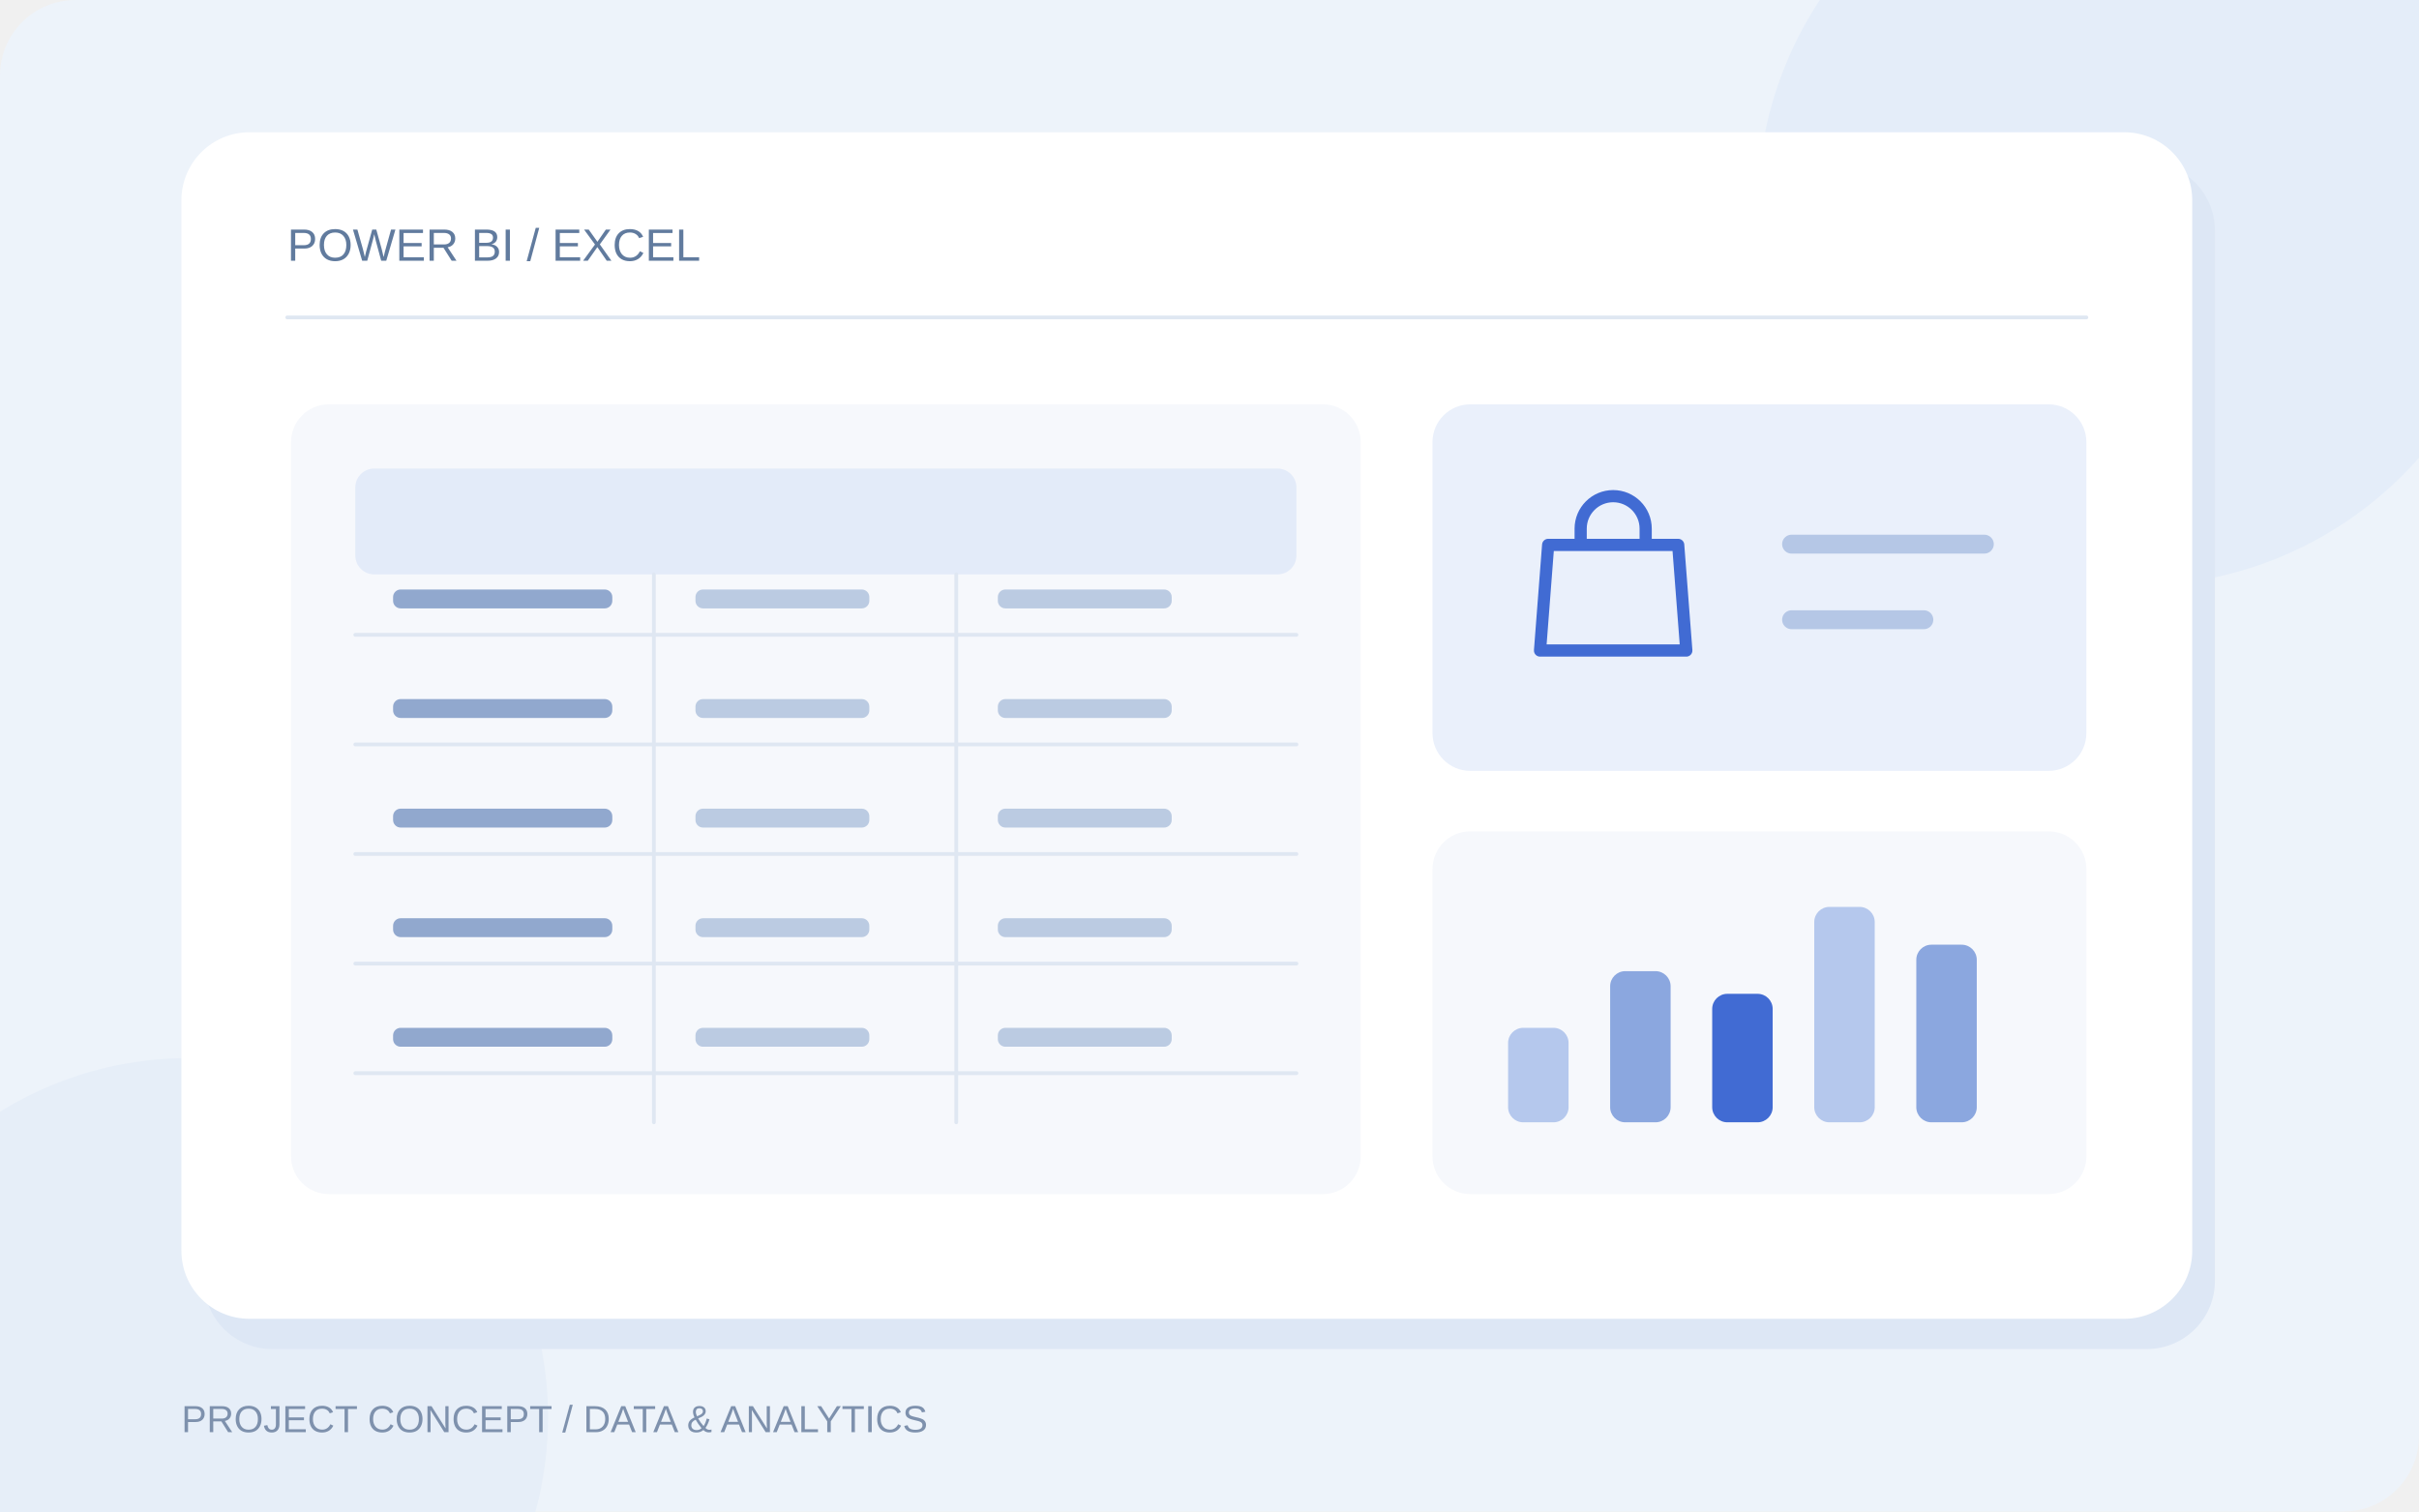
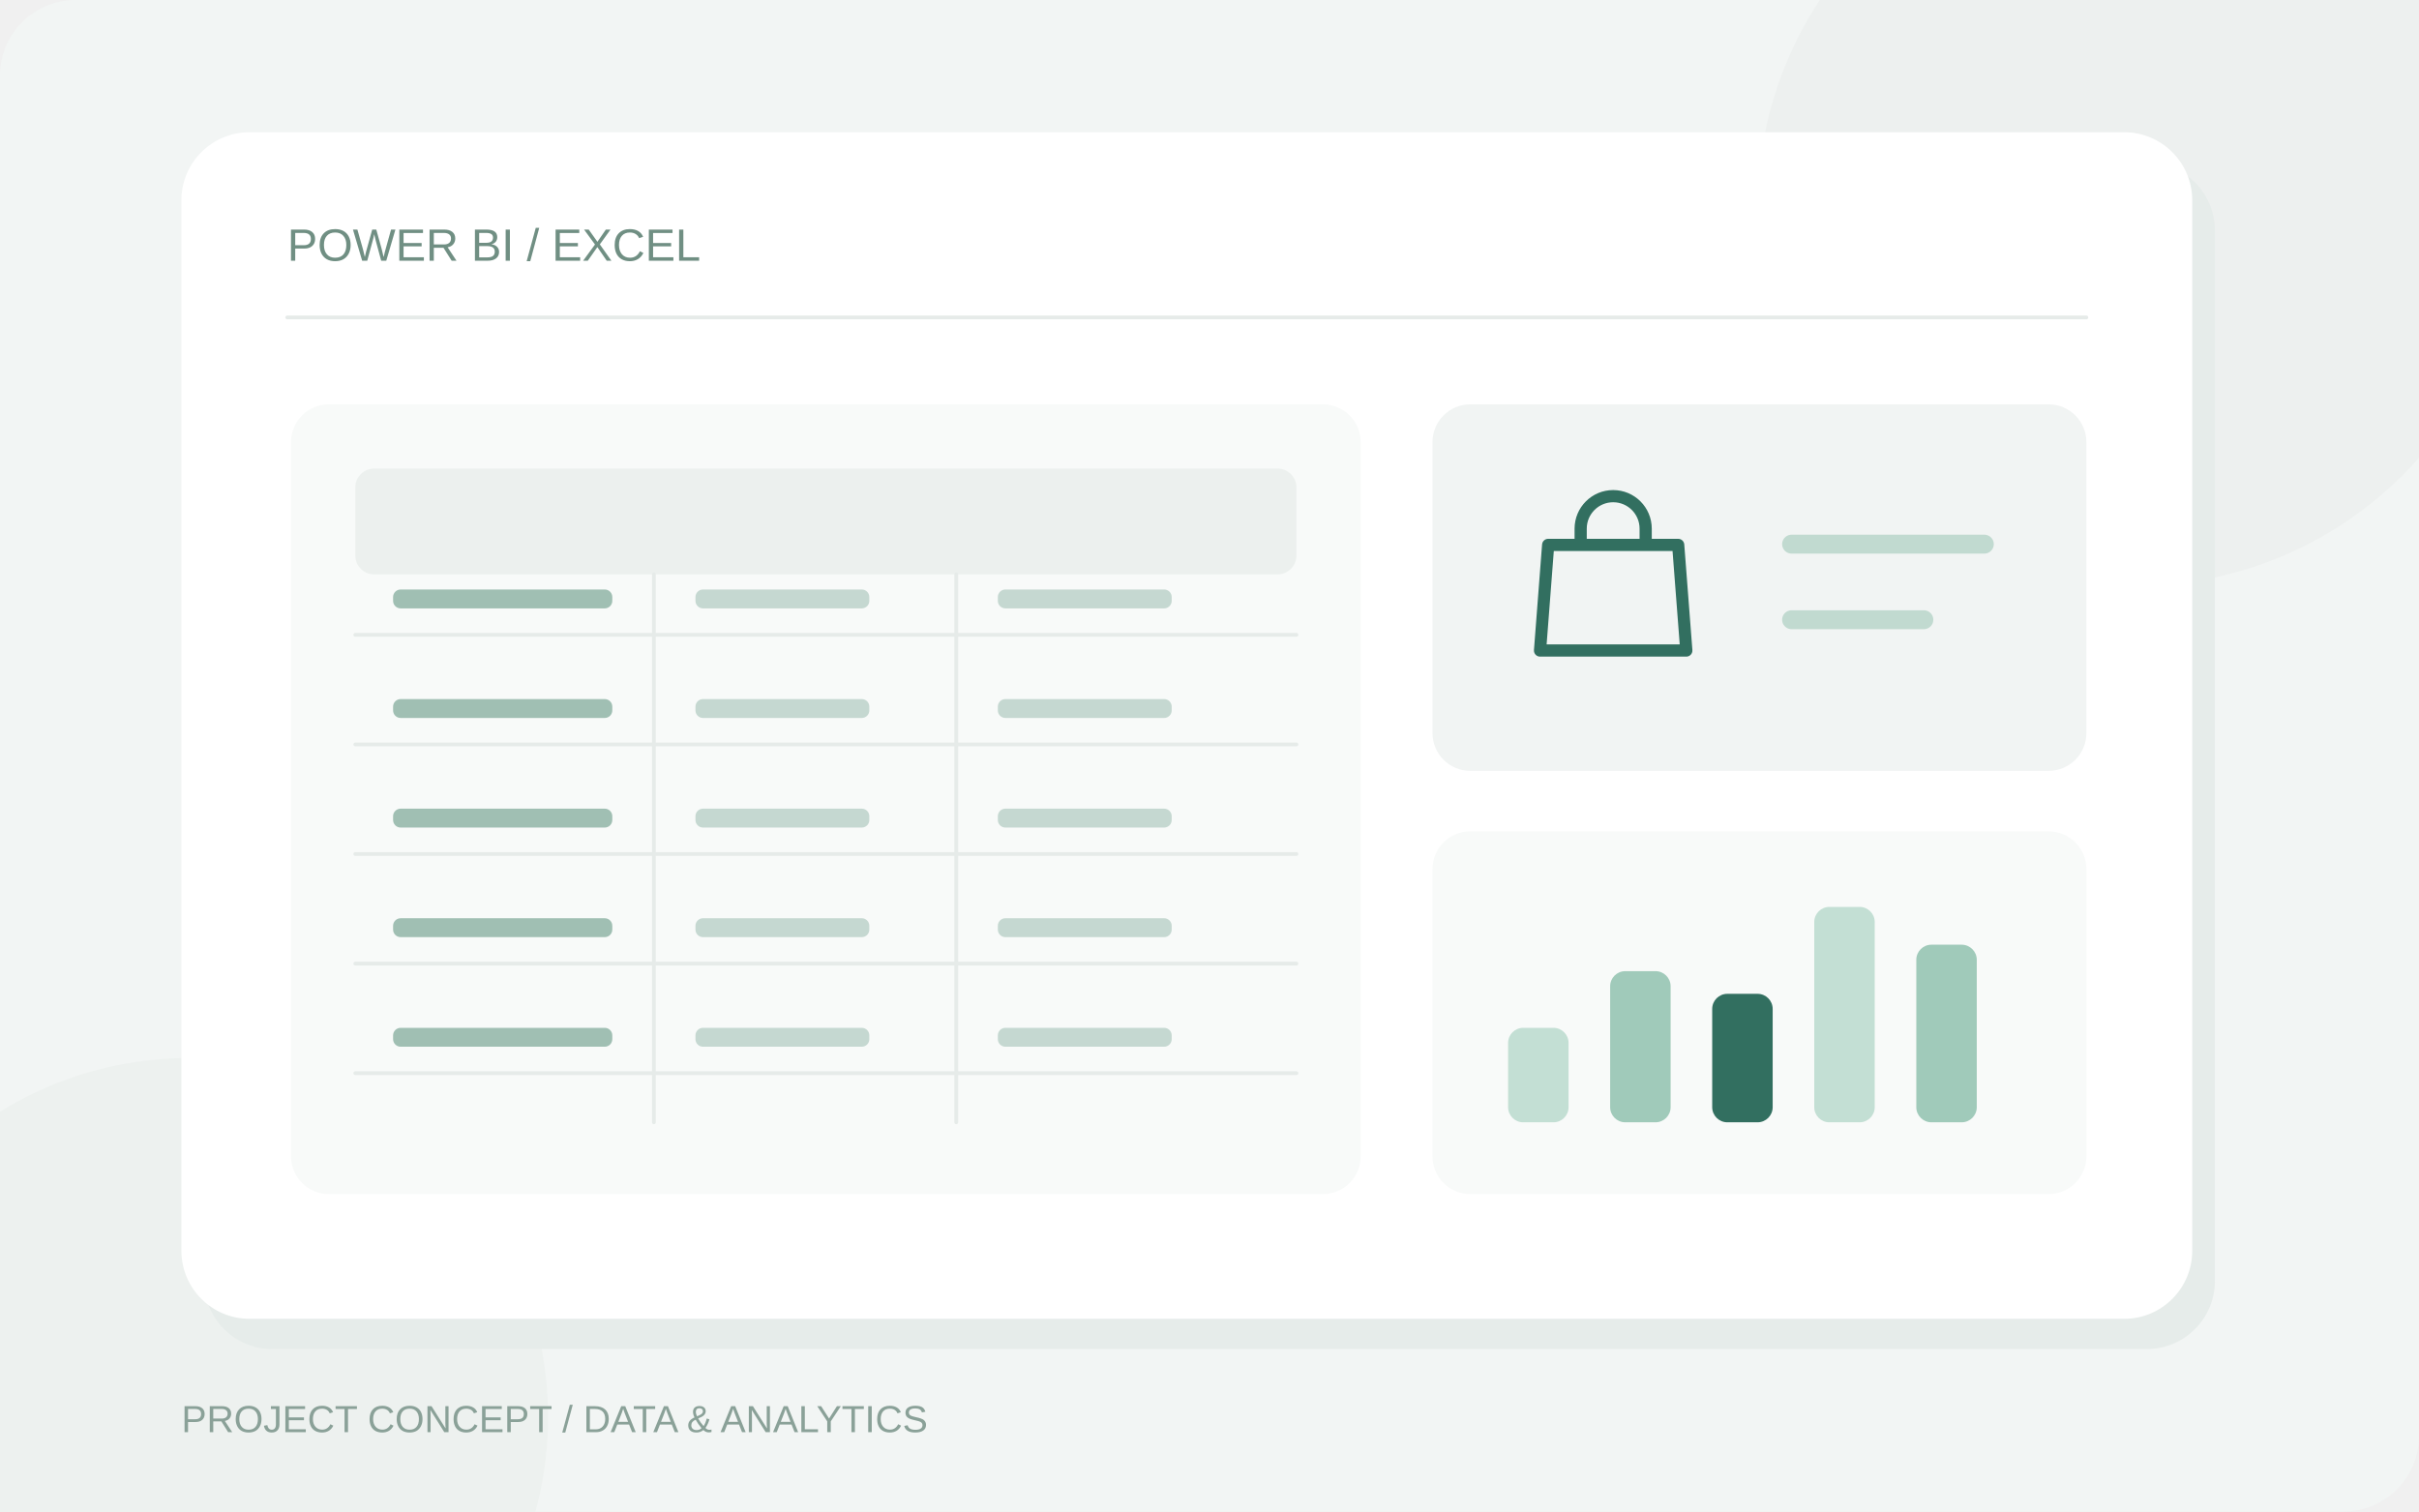
<svg xmlns="http://www.w3.org/2000/svg" viewBox="0 0 640 400">
-   <rect x="0" y="0" width="640" height="400" rx="20" fill="#edf3fa" />
-   <circle cx="565" cy="55" r="100" fill="#e4edf9" />
-   <circle cx="50" cy="375" r="95" fill="#e6eef8" />
-   <rect x="54" y="43" width="532" height="314" rx="18" fill="#dde7f5" />
+   <rect x="0" y="0" width="640" height="400" rx="20" fill="#f2f5f4" />
+   <circle cx="565" cy="55" r="100" fill="#edf0ef" />
+   <circle cx="50" cy="375" r="95" fill="#edf1ef" />
+   <rect x="54" y="43" width="532" height="314" rx="18" fill="#e6ecea" />
  <rect x="48" y="35" width="532" height="314" rx="18" fill="white" />
-   <text x="76" y="69" font-family="Arial,sans-serif" font-size="12" fill="#617b9e">POWER BI / EXCEL</text>
-   <path d="M76 84H552" stroke="#dfe7f2" stroke-width="1" fill="none" stroke-linecap="round" stroke-linejoin="round" />
-   <rect x="77" y="107" width="283" height="209" rx="10" fill="#f6f8fc" />
-   <rect x="94" y="124" width="249" height="28" rx="5" fill="#e3ebf9" />
-   <path d="M94 168h249" stroke="#dfe7f2" stroke-width="1" fill="none" stroke-linecap="round" stroke-linejoin="round" />
-   <rect x="104" y="156" width="58" height="5" rx="2" fill="#91a8ce" />
-   <rect x="184" y="156" width="46" height="5" rx="2" fill="#bbcbe2" />
-   <rect x="264" y="156" width="46" height="5" rx="2" fill="#bbcbe2" />
-   <path d="M94 197h249" stroke="#dfe7f2" stroke-width="1" fill="none" stroke-linecap="round" stroke-linejoin="round" />
-   <rect x="104" y="185" width="58" height="5" rx="2" fill="#91a8ce" />
-   <rect x="184" y="185" width="46" height="5" rx="2" fill="#bbcbe2" />
-   <rect x="264" y="185" width="46" height="5" rx="2" fill="#bbcbe2" />
-   <path d="M94 226h249" stroke="#dfe7f2" stroke-width="1" fill="none" stroke-linecap="round" stroke-linejoin="round" />
-   <rect x="104" y="214" width="58" height="5" rx="2" fill="#91a8ce" />
-   <rect x="184" y="214" width="46" height="5" rx="2" fill="#bbcbe2" />
-   <rect x="264" y="214" width="46" height="5" rx="2" fill="#bbcbe2" />
-   <path d="M94 255h249" stroke="#dfe7f2" stroke-width="1" fill="none" stroke-linecap="round" stroke-linejoin="round" />
-   <rect x="104" y="243" width="58" height="5" rx="2" fill="#91a8ce" />
-   <rect x="184" y="243" width="46" height="5" rx="2" fill="#bbcbe2" />
-   <rect x="264" y="243" width="46" height="5" rx="2" fill="#bbcbe2" />
-   <path d="M94 284h249" stroke="#dfe7f2" stroke-width="1" fill="none" stroke-linecap="round" stroke-linejoin="round" />
-   <rect x="104" y="272" width="58" height="5" rx="2" fill="#91a8ce" />
-   <rect x="184" y="272" width="46" height="5" rx="2" fill="#bbcbe2" />
-   <rect x="264" y="272" width="46" height="5" rx="2" fill="#bbcbe2" />
-   <path d="M173 152v145M253 152v145" stroke="#dfe7f2" stroke-width="1" fill="none" stroke-linecap="round" stroke-linejoin="round" />
-   <rect x="379" y="107" width="173" height="97" rx="10" fill="#eaf0fb" />
+   <text x="76" y="69" font-family="Arial,sans-serif" font-size="12" fill="#708f83">POWER BI / EXCEL</text>
+   <path d="M76 84H552" stroke="#e6ebe9" stroke-width="1" fill="none" stroke-linecap="round" stroke-linejoin="round" />
+   <rect x="77" y="107" width="283" height="209" rx="10" fill="#f8faf9" />
+   <rect x="94" y="124" width="249" height="28" rx="5" fill="#ecf0ee" />
+   <path d="M94 168h249" stroke="#e6ebe9" stroke-width="1" fill="none" stroke-linecap="round" stroke-linejoin="round" />
+   <rect x="104" y="156" width="58" height="5" rx="2" fill="#a0bfb3" />
+   <rect x="184" y="156" width="46" height="5" rx="2" fill="#c5d8d1" />
+   <rect x="264" y="156" width="46" height="5" rx="2" fill="#c5d8d1" />
+   <path d="M94 197h249" stroke="#e6ebe9" stroke-width="1" fill="none" stroke-linecap="round" stroke-linejoin="round" />
+   <rect x="104" y="185" width="58" height="5" rx="2" fill="#a0bfb3" />
+   <rect x="184" y="185" width="46" height="5" rx="2" fill="#c5d8d1" />
+   <rect x="264" y="185" width="46" height="5" rx="2" fill="#c5d8d1" />
+   <path d="M94 226h249" stroke="#e6ebe9" stroke-width="1" fill="none" stroke-linecap="round" stroke-linejoin="round" />
+   <rect x="104" y="214" width="58" height="5" rx="2" fill="#a0bfb3" />
+   <rect x="184" y="214" width="46" height="5" rx="2" fill="#c5d8d1" />
+   <rect x="264" y="214" width="46" height="5" rx="2" fill="#c5d8d1" />
+   <path d="M94 255h249" stroke="#e6ebe9" stroke-width="1" fill="none" stroke-linecap="round" stroke-linejoin="round" />
+   <rect x="104" y="243" width="58" height="5" rx="2" fill="#a0bfb3" />
+   <rect x="184" y="243" width="46" height="5" rx="2" fill="#c5d8d1" />
+   <rect x="264" y="243" width="46" height="5" rx="2" fill="#c5d8d1" />
+   <path d="M94 284h249" stroke="#e6ebe9" stroke-width="1" fill="none" stroke-linecap="round" stroke-linejoin="round" />
+   <rect x="104" y="272" width="58" height="5" rx="2" fill="#a0bfb3" />
+   <rect x="184" y="272" width="46" height="5" rx="2" fill="#c5d8d1" />
+   <rect x="264" y="272" width="46" height="5" rx="2" fill="#c5d8d1" />
+   <path d="M173 152v145M253 152v145" stroke="#e6ebe9" stroke-width="1" fill="none" stroke-linecap="round" stroke-linejoin="round" />
+   <rect x="379" y="107" width="173" height="97" rx="10" fill="#f1f4f3" />
  <g transform="translate(401 127) scale(2.15)">
-     <path d="M4 8h16l1 13H3L4 8m4 0V6a4 4 0 0 1 8 0v2" stroke="#416bd3" stroke-width="1.5" fill="none" stroke-linecap="round" stroke-linejoin="round" />
+     <path d="M4 8h16l1 13H3L4 8m4 0V6a4 4 0 0 1 8 0v2" stroke="#326f60" stroke-width="1.5" fill="none" stroke-linecap="round" stroke-linejoin="round" />
  </g>
-   <path d="M474 144h51M474 164h35" stroke="#b5c7e6" stroke-width="5" fill="none" stroke-linecap="round" stroke-linejoin="round" />
-   <rect x="379" y="220" width="173" height="96" rx="10" fill="#f6f8fc" />
-   <rect x="399" y="272" width="16" height="25" rx="4" fill="#b5c8ed" />
-   <rect x="426" y="257" width="16" height="40" rx="4" fill="#8ba7df" />
-   <rect x="453" y="263" width="16" height="34" rx="4" fill="#416bd3" />
-   <rect x="480" y="240" width="16" height="57" rx="4" fill="#b5c8ed" />
-   <rect x="507" y="250" width="16" height="47" rx="4" fill="#8ba7df" />
-   <text x="48" y="379" font-family="Arial,sans-serif" font-size="10" fill="#7e91ad">PROJECT CONCEPT  /  DATA &amp; ANALYTICS</text>
+   <path d="M474 144h51M474 164h35" stroke="#c1dad0" stroke-width="5" fill="none" stroke-linecap="round" stroke-linejoin="round" />
+   <rect x="379" y="220" width="173" height="96" rx="10" fill="#f8faf9" />
+   <rect x="399" y="272" width="16" height="25" rx="4" fill="#c3dfd4" />
+   <rect x="426" y="257" width="16" height="40" rx="4" fill="#a0caba" />
+   <rect x="453" y="263" width="16" height="34" rx="4" fill="#326f60" />
+   <rect x="480" y="240" width="16" height="57" rx="4" fill="#c3dfd4" />
+   <rect x="507" y="250" width="16" height="47" rx="4" fill="#a0caba" />
+   <text x="48" y="379" font-family="Arial,sans-serif" font-size="10" fill="#8aa198">PROJECT CONCEPT  /  DATA &amp; ANALYTICS</text>
</svg>
